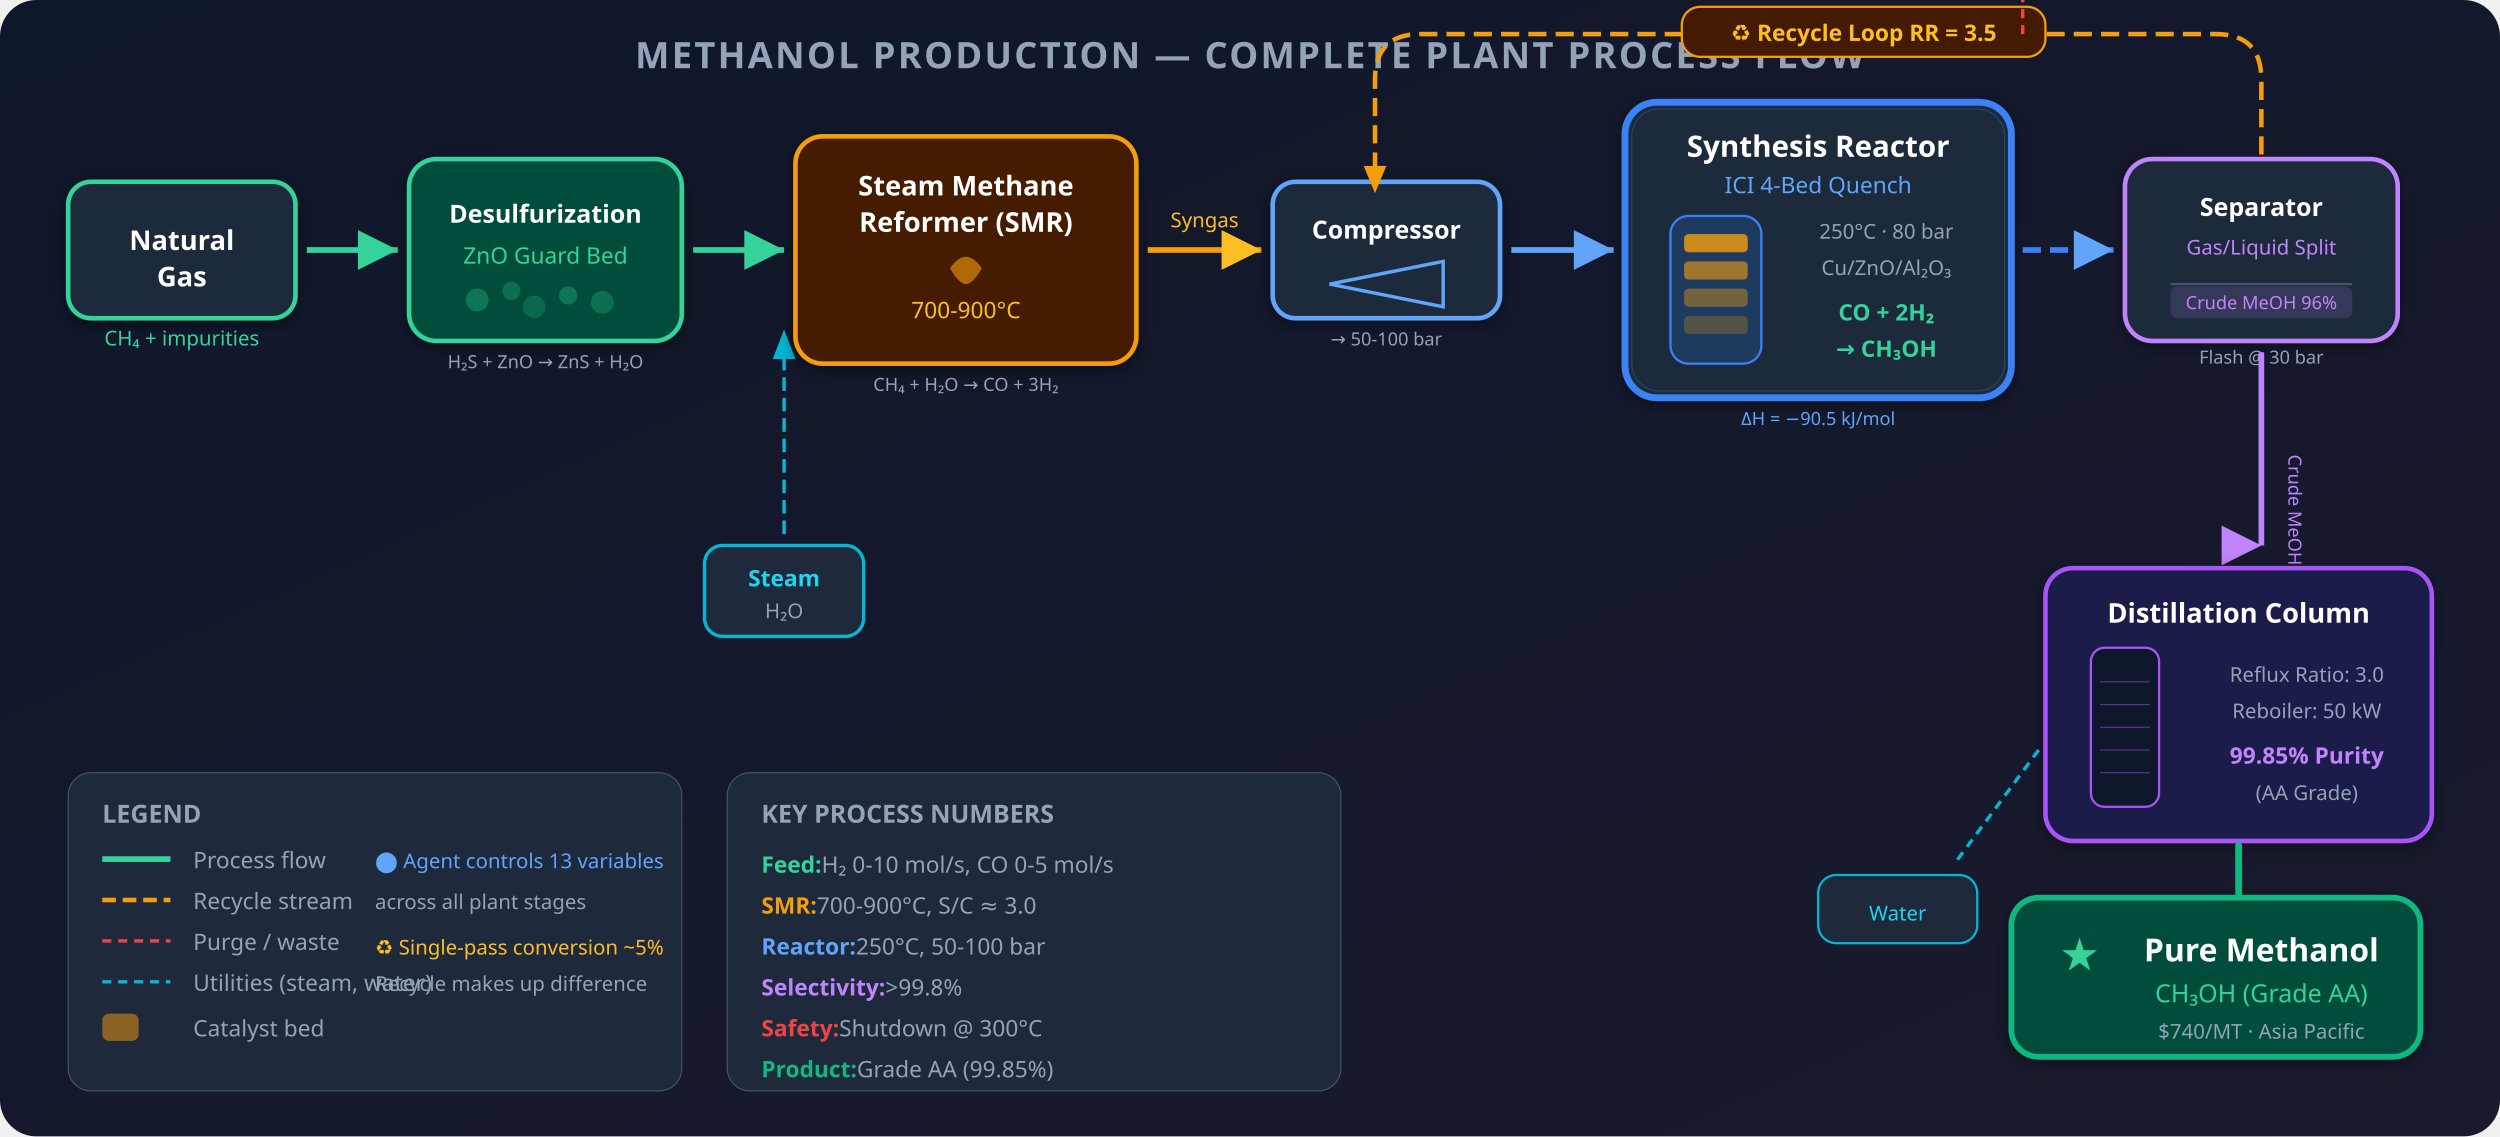
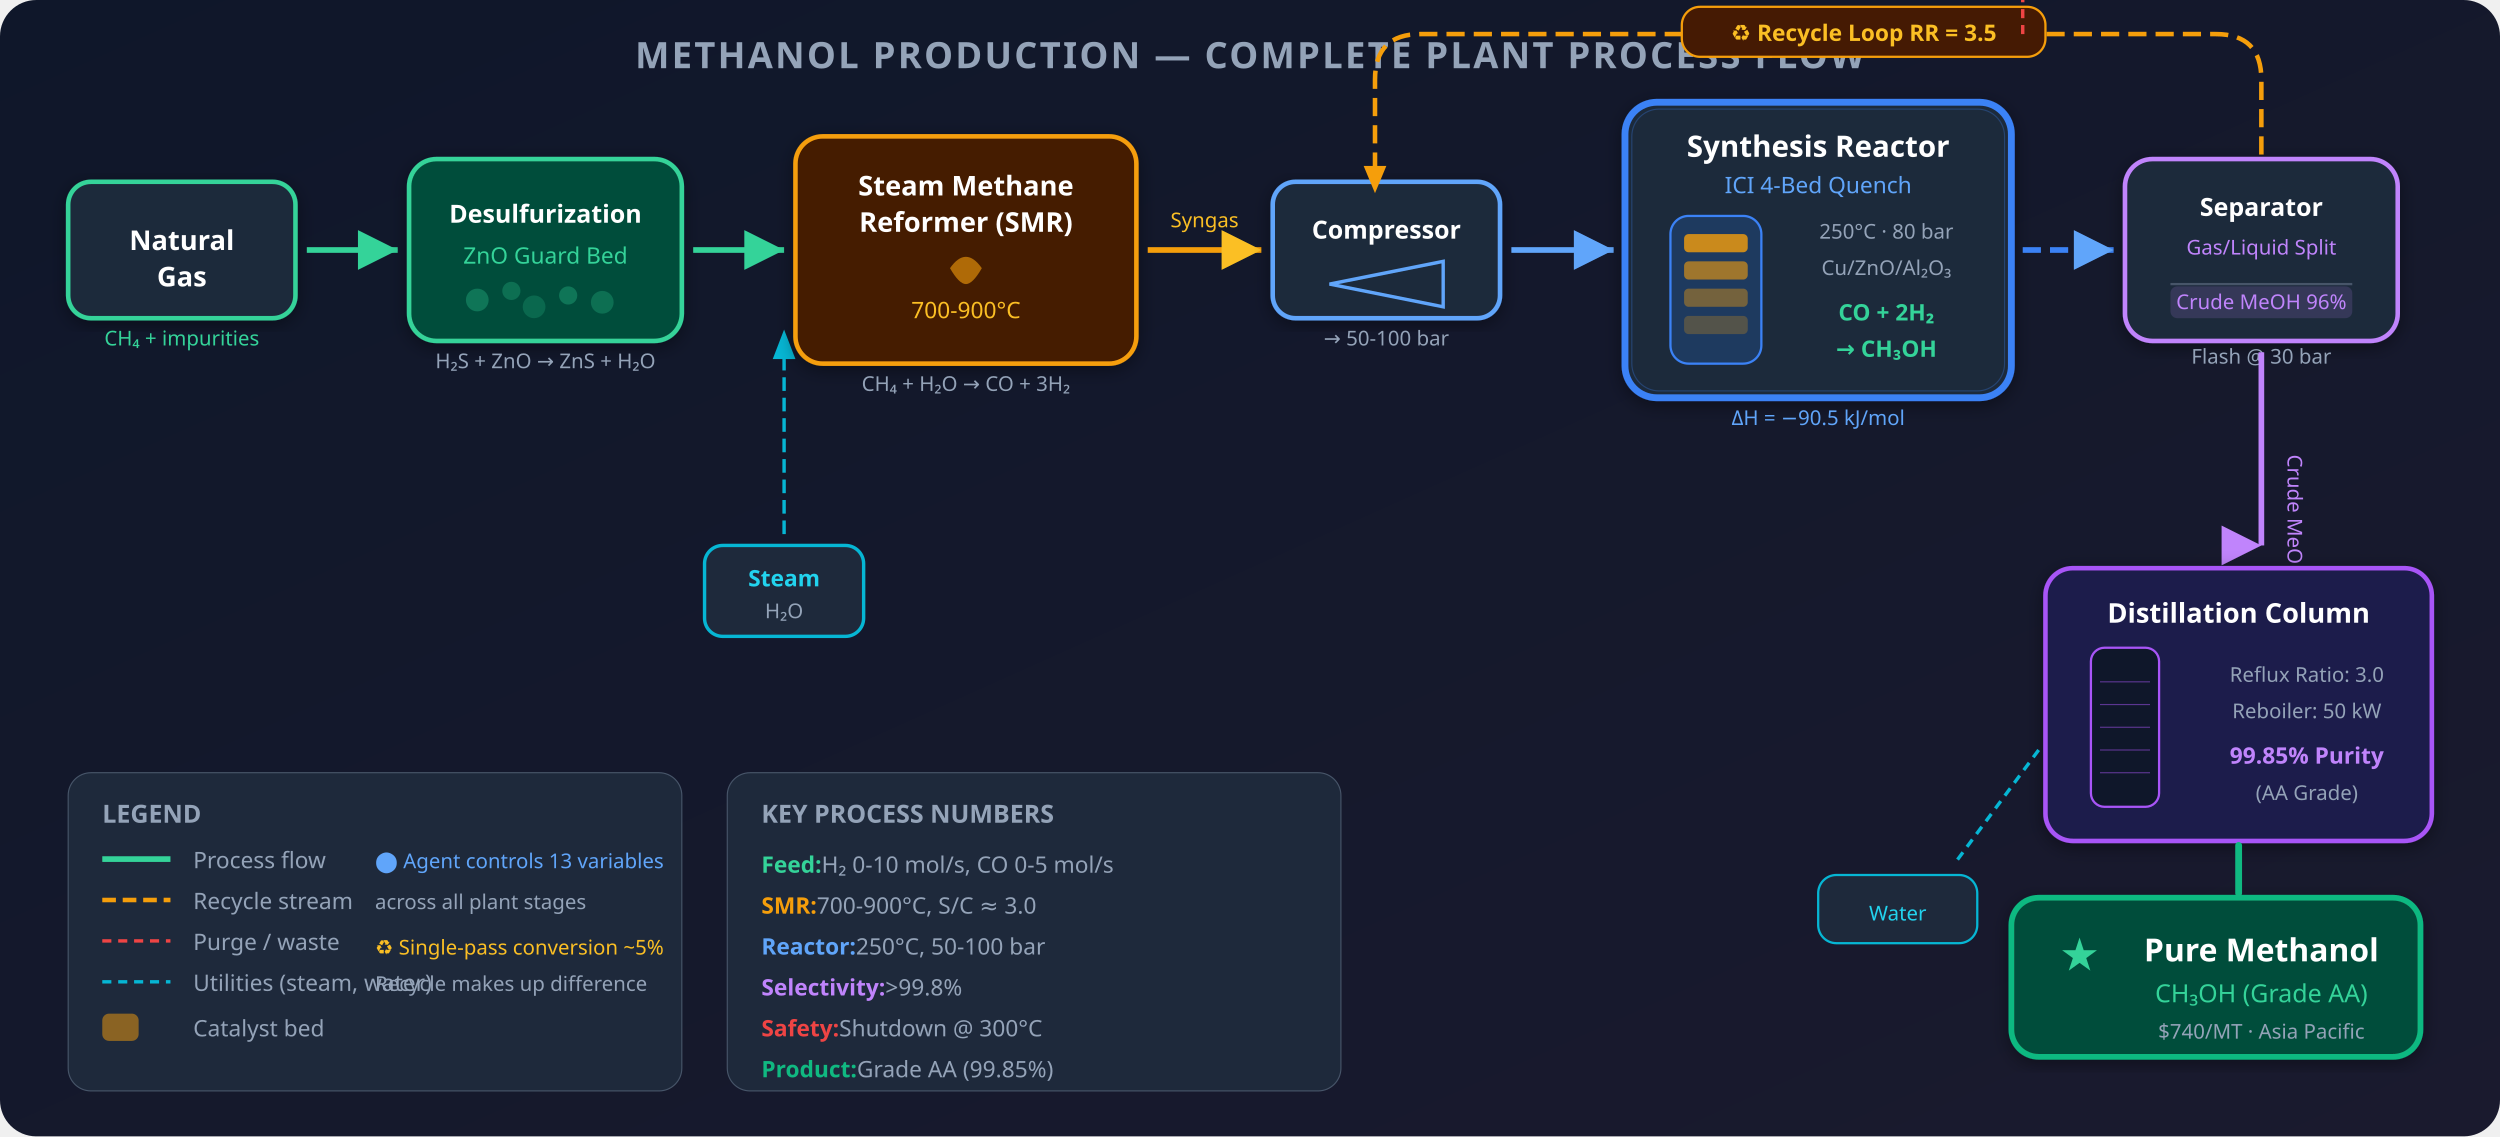
<svg xmlns="http://www.w3.org/2000/svg" viewBox="0 0 1100 500" width="1100" height="500">
  <defs>
    <linearGradient id="pfBg" x1="0%" y1="0%" x2="100%" y2="100%">
      <stop offset="0%" stop-color="#0f172a" />
      <stop offset="100%" stop-color="#1a1a2e" />
    </linearGradient>
    <marker id="pfArrow" viewBox="0 0 10 10" refX="10" refY="5" markerWidth="7" markerHeight="7" orient="auto-start-auto">
      <path d="M 0 0 L 10 5 L 0 10 z" fill="#34d399" />
    </marker>
    <marker id="pfArrowAmber" viewBox="0 0 10 10" refX="10" refY="5" markerWidth="7" markerHeight="7" orient="auto-start-auto">
      <path d="M 0 0 L 10 5 L 0 10 z" fill="#fbbf24" />
    </marker>
    <marker id="pfArrowBlue" viewBox="0 0 10 10" refX="10" refY="5" markerWidth="7" markerHeight="7" orient="auto-start-auto">
      <path d="M 0 0 L 10 5 L 0 10 z" fill="#60a5fa" />
    </marker>
    <marker id="pfArrowRed" viewBox="0 0 10 10" refX="10" refY="5" markerWidth="7" markerHeight="7" orient="auto-start-auto">
      <path d="M 0 0 L 10 5 L 0 10 z" fill="#f87171" />
    </marker>
    <marker id="pfArrowPurple" viewBox="0 0 10 10" refX="10" refY="5" markerWidth="7" markerHeight="7" orient="auto-start-auto">
      <path d="M 0 0 L 10 5 L 0 10 z" fill="#c084fc" />
    </marker>
    <filter id="pfShadow">
      <feDropShadow dx="0" dy="2" stdDeviation="4" flood-opacity="0.4" />
    </filter>
    <style>
      @keyframes flowDash { to { stroke-dashoffset: -24; } }
      .pf-flow { animation: flowDash 1.5s linear infinite; }
    </style>
  </defs>
  <rect width="1100" height="500" fill="url(#pfBg)" rx="16" />
  <text x="550" y="30" font-family="'Segoe UI', system-ui, sans-serif" font-size="16" fill="#94a3b8" text-anchor="middle" font-weight="700" letter-spacing="1">METHANOL PRODUCTION — COMPLETE PLANT PROCESS FLOW</text>
  <g transform="translate(30, 80)">
    <rect width="100" height="60" rx="10" fill="#1e293b" stroke="#34d399" stroke-width="2" filter="url(#pfShadow)" />
    <text x="50" y="30" font-family="'Segoe UI', sans-serif" font-size="12" fill="white" text-anchor="middle" font-weight="700">Natural</text>
    <text x="50" y="46" font-family="'Segoe UI', sans-serif" font-size="12" fill="white" text-anchor="middle" font-weight="700">Gas</text>
    <text x="50" y="72" font-family="'Segoe UI', sans-serif" font-size="9" fill="#34d399" text-anchor="middle">CH₄ + impurities</text>
  </g>
  <line x1="135" y1="110" x2="175" y2="110" stroke="#34d399" stroke-width="2.5" marker-end="url(#pfArrow)" />
  <g transform="translate(310, 240)">
    <rect width="70" height="40" rx="8" fill="#1e293b" stroke="#06b6d4" stroke-width="1.5" />
    <text x="35" y="18" font-family="'Segoe UI', sans-serif" font-size="10" fill="#22d3ee" text-anchor="middle" font-weight="600">Steam</text>
    <text x="35" y="32" font-family="'Segoe UI', sans-serif" font-size="9" fill="#94a3b8" text-anchor="middle">H₂O</text>
  </g>
  <line x1="345" y1="235" x2="345" y2="155" stroke="#06b6d4" stroke-width="1.5" stroke-dasharray="6,3" class="pf-flow" />
  <polygon points="340,158 345,145 350,158" fill="#06b6d4" />
  <g transform="translate(180, 70)">
    <rect width="120" height="80" rx="12" fill="#064e3b" stroke="#34d399" stroke-width="2" filter="url(#pfShadow)" />
    <text x="60" y="28" font-family="'Segoe UI', sans-serif" font-size="11" fill="white" text-anchor="middle" font-weight="700">Desulfurization</text>
    <text x="60" y="46" font-family="'Segoe UI', sans-serif" font-size="10" fill="#34d399" text-anchor="middle">ZnO Guard Bed</text>
    <circle cx="30" cy="62" r="5" fill="#34d399" opacity="0.3" />
    <circle cx="45" cy="58" r="4" fill="#34d399" opacity="0.25" />
    <circle cx="55" cy="65" r="5" fill="#34d399" opacity="0.2" />
    <circle cx="70" cy="60" r="4" fill="#34d399" opacity="0.3" />
    <circle cx="85" cy="63" r="5" fill="#34d399" opacity="0.25" />
-     <text x="60" y="92" font-family="'Segoe UI', sans-serif" font-size="8" fill="#94a3b8" text-anchor="middle">H₂S + ZnO → ZnS + H₂O</text>
+     <text x="60" y="92" font-family="'Segoe UI', sans-serif" font-size="9" fill="#94a3b8" text-anchor="middle">H₂S + ZnO → ZnS + H₂O</text>
  </g>
  <line x1="305" y1="110" x2="345" y2="110" stroke="#34d399" stroke-width="2.5" marker-end="url(#pfArrow)" />
  <g transform="translate(350, 60)">
    <rect width="150" height="100" rx="12" fill="#451a03" stroke="#f59e0b" stroke-width="2" filter="url(#pfShadow)" />
    <text x="75" y="26" font-family="'Segoe UI', sans-serif" font-size="12" fill="white" text-anchor="middle" font-weight="700">Steam Methane</text>
    <text x="75" y="42" font-family="'Segoe UI', sans-serif" font-size="12" fill="white" text-anchor="middle" font-weight="700">Reformer (SMR)</text>
    <path d="M 68,58 Q 75,48 82,58 Q 78,65 75,65 Q 72,65 68,58" fill="#f59e0b" opacity="0.6" />
    <text x="75" y="80" font-family="'Segoe UI', sans-serif" font-size="10" fill="#fbbf24" text-anchor="middle">700-900°C</text>
-     <text x="75" y="112" font-family="'Segoe UI', sans-serif" font-size="8" fill="#94a3b8" text-anchor="middle">CH₄ + H₂O → CO + 3H₂</text>
+     <text x="75" y="112" font-family="'Segoe UI', sans-serif" font-size="9" fill="#94a3b8" text-anchor="middle">CH₄ + H₂O → CO + 3H₂</text>
  </g>
  <line x1="505" y1="110" x2="555" y2="110" stroke="#f59e0b" stroke-width="2.5" marker-end="url(#pfArrowAmber)" />
  <text x="530" y="100" font-family="'Segoe UI', sans-serif" font-size="9" fill="#fbbf24" text-anchor="middle">Syngas</text>
  <g transform="translate(560, 80)">
    <rect width="100" height="60" rx="10" fill="#1e293b" stroke="#60a5fa" stroke-width="2" filter="url(#pfShadow)" />
    <text x="50" y="25" font-family="'Segoe UI', sans-serif" font-size="11" fill="white" text-anchor="middle" font-weight="700">Compressor</text>
    <polygon points="25,45 75,35 75,55" fill="none" stroke="#60a5fa" stroke-width="1.5" />
-     <text x="50" y="72" font-family="'Segoe UI', sans-serif" font-size="8" fill="#94a3b8" text-anchor="middle">→ 50-100 bar</text>
+     <text x="50" y="72" font-family="'Segoe UI', sans-serif" font-size="9" fill="#94a3b8" text-anchor="middle">→ 50-100 bar</text>
  </g>
  <line x1="665" y1="110" x2="710" y2="110" stroke="#60a5fa" stroke-width="2.5" marker-end="url(#pfArrowBlue)" />
  <g transform="translate(715, 45)">
    <rect width="170" height="130" rx="14" fill="#1e293b" stroke="#3b82f6" stroke-width="3" filter="url(#pfShadow)" />
    <rect x="3" y="3" width="164" height="124" rx="12" fill="none" stroke="#3b82f6" stroke-width="0.5" opacity="0.3" />
    <text x="85" y="24" font-family="'Segoe UI', sans-serif" font-size="13" fill="white" text-anchor="middle" font-weight="700">Synthesis Reactor</text>
    <text x="85" y="40" font-family="'Segoe UI', sans-serif" font-size="10" fill="#60a5fa" text-anchor="middle">ICI 4-Bed Quench</text>
    <rect x="20" y="50" width="40" height="65" rx="8" fill="#1e3a5f" stroke="#3b82f6" stroke-width="1" />
    <rect x="26" y="58" width="28" height="8" rx="2" fill="#f59e0b" opacity="0.8" />
    <rect x="26" y="70" width="28" height="8" rx="2" fill="#f59e0b" opacity="0.6" />
    <rect x="26" y="82" width="28" height="8" rx="2" fill="#f59e0b" opacity="0.4" />
    <rect x="26" y="94" width="28" height="8" rx="2" fill="#f59e0b" opacity="0.25" />
    <text x="115" y="60" font-family="'Segoe UI', sans-serif" font-size="9" fill="#94a3b8" text-anchor="middle">250°C · 80 bar</text>
    <text x="115" y="76" font-family="'Segoe UI', sans-serif" font-size="9" fill="#94a3b8" text-anchor="middle">Cu/ZnO/Al₂O₃</text>
    <text x="115" y="96" font-family="'Segoe UI', sans-serif" font-size="10" fill="#34d399" text-anchor="middle" font-weight="600">CO + 2H₂</text>
    <text x="115" y="112" font-family="'Segoe UI', sans-serif" font-size="10" fill="#34d399" text-anchor="middle" font-weight="600">→ CH₃OH</text>
-     <text x="85" y="142" font-family="'Segoe UI', sans-serif" font-size="8" fill="#60a5fa" text-anchor="middle">ΔH = −90.5 kJ/mol</text>
+     <text x="85" y="142" font-family="'Segoe UI', sans-serif" font-size="9" fill="#60a5fa" text-anchor="middle">ΔH = −90.5 kJ/mol</text>
  </g>
  <line x1="890" y1="110" x2="930" y2="110" stroke="#3b82f6" stroke-width="2.5" stroke-dasharray="8,4" class="pf-flow" marker-end="url(#pfArrowBlue)" />
  <g transform="translate(935, 70)">
    <rect width="120" height="80" rx="12" fill="#1e293b" stroke="#c084fc" stroke-width="2" filter="url(#pfShadow)" />
    <text x="60" y="25" font-family="'Segoe UI', sans-serif" font-size="11" fill="white" text-anchor="middle" font-weight="700">Separator</text>
    <text x="60" y="42" font-family="'Segoe UI', sans-serif" font-size="9" fill="#c084fc" text-anchor="middle">Gas/Liquid Split</text>
    <line x1="20" y1="55" x2="100" y2="55" stroke="#475569" stroke-width="1" />
    <rect x="20" y="56" width="80" height="14" rx="3" fill="#c084fc" opacity="0.15" />
-     <text x="60" y="66" font-family="'Segoe UI', sans-serif" font-size="8" fill="#c084fc" text-anchor="middle">Crude MeOH 96%</text>
-     <text x="60" y="90" font-family="'Segoe UI', sans-serif" font-size="8" fill="#94a3b8" text-anchor="middle">Flash @ 30 bar</text>
+     <text x="60" y="66" font-family="'Segoe UI', sans-serif" font-size="9" fill="#c084fc" text-anchor="middle">Crude MeOH 96%</text>
+     <text x="60" y="90" font-family="'Segoe UI', sans-serif" font-size="9" fill="#94a3b8" text-anchor="middle">Flash @ 30 bar</text>
  </g>
  <path d="M 995,68 L 995,35 Q 995,15 975,15 L 625,15 Q 605,15 605,35 L 605,75" fill="none" stroke="#f59e0b" stroke-width="2" stroke-dasharray="8,4" class="pf-flow" />
  <polygon points="600,73 605,85 610,73" fill="#f59e0b" />
  <rect x="740" y="3" width="160" height="22" rx="8" fill="#451a03" stroke="#f59e0b" stroke-width="1" />
  <text x="820" y="18" font-family="'Segoe UI', sans-serif" font-size="10" fill="#fbbf24" text-anchor="middle" font-weight="600">♻ Recycle Loop  RR = 3.5</text>
  <line x1="890" y1="15" x2="890" y2="-12" stroke="#ef4444" stroke-width="1.5" stroke-dasharray="4,3" />
-   <text x="890" y="-18" font-family="'Segoe UI', sans-serif" font-size="8" fill="#f87171" text-anchor="middle">Purge → Fuel/Flare</text>
-   <text x="890" y="-8" font-family="'Segoe UI', sans-serif" font-size="7" fill="#94a3b8" text-anchor="middle">(remove inerts: N₂, CH₄, Ar)</text>
+   <text x="890" y="-18" font-family="'Segoe UI', sans-serif" font-size="9" fill="#f87171" text-anchor="middle">Purge → Fuel/Flare</text>
+   <text x="890" y="-8" font-family="'Segoe UI', sans-serif" font-size="9" fill="#94a3b8" text-anchor="middle">(remove inerts: N₂, CH₄, Ar)</text>
  <line x1="995" y1="155" x2="995" y2="240" stroke="#c084fc" stroke-width="2.5" marker-end="url(#pfArrowPurple)" />
-   <text x="1010" y="200" font-family="'Segoe UI', sans-serif" font-size="8" fill="#c084fc" writing-mode="tb">Crude MeOH</text>
+   <text x="1010" y="200" font-family="'Segoe UI', sans-serif" font-size="9" fill="#c084fc" writing-mode="tb">Crude MeOH</text>
  <g transform="translate(900, 250)">
    <rect width="170" height="120" rx="12" fill="#1e1b4b" stroke="#a855f7" stroke-width="2" filter="url(#pfShadow)" />
    <text x="85" y="24" font-family="'Segoe UI', sans-serif" font-size="12" fill="white" text-anchor="middle" font-weight="700">Distillation Column</text>
    <rect x="20" y="35" width="30" height="70" rx="6" fill="#0f172a" stroke="#a855f7" stroke-width="1" />
    <line x1="24" y1="50" x2="46" y2="50" stroke="#a855f7" stroke-width="0.5" opacity="0.5" />
    <line x1="24" y1="60" x2="46" y2="60" stroke="#a855f7" stroke-width="0.5" opacity="0.5" />
    <line x1="24" y1="70" x2="46" y2="70" stroke="#a855f7" stroke-width="0.5" opacity="0.5" />
    <line x1="24" y1="80" x2="46" y2="80" stroke="#a855f7" stroke-width="0.5" opacity="0.5" />
    <line x1="24" y1="90" x2="46" y2="90" stroke="#a855f7" stroke-width="0.5" opacity="0.5" />
    <text x="115" y="50" font-family="'Segoe UI', sans-serif" font-size="9" fill="#94a3b8" text-anchor="middle">Reflux Ratio: 3.0</text>
    <text x="115" y="66" font-family="'Segoe UI', sans-serif" font-size="9" fill="#94a3b8" text-anchor="middle">Reboiler: 50 kW</text>
    <text x="115" y="86" font-family="'Segoe UI', sans-serif" font-size="10" fill="#c084fc" text-anchor="middle" font-weight="600">99.85% Purity</text>
    <text x="115" y="102" font-family="'Segoe UI', sans-serif" font-size="9" fill="#94a3b8" text-anchor="middle">(AA Grade)</text>
  </g>
  <line x1="897" y1="330" x2="860" y2="380" stroke="#06b6d4" stroke-width="1.5" stroke-dasharray="4,3" />
  <g transform="translate(800, 385)">
    <rect width="70" height="30" rx="8" fill="#1e293b" stroke="#06b6d4" stroke-width="1" />
    <text x="35" y="20" font-family="'Segoe UI', sans-serif" font-size="9" fill="#22d3ee" text-anchor="middle">Water</text>
  </g>
  <g transform="translate(885, 395)">
    <rect width="180" height="70" rx="12" fill="#064e3b" stroke="#10b981" stroke-width="2.5" filter="url(#pfShadow)" />
    <text x="30" y="32" font-family="'Segoe UI', sans-serif" font-size="20" fill="#34d399" text-anchor="middle">★</text>
    <text x="110" y="28" font-family="'Segoe UI', sans-serif" font-size="14" fill="white" text-anchor="middle" font-weight="700">Pure Methanol</text>
    <text x="110" y="46" font-family="'Segoe UI', sans-serif" font-size="11" fill="#34d399" text-anchor="middle">CH₃OH (Grade AA)</text>
    <text x="110" y="62" font-family="'Segoe UI', sans-serif" font-size="9" fill="#94a3b8" text-anchor="middle">$740/MT · Asia Pacific</text>
  </g>
  <line x1="985" y1="372" x2="985" y2="393" stroke="#10b981" stroke-width="3" stroke-linecap="round" />
  <g transform="translate(30, 340)">
    <rect width="270" height="140" rx="10" fill="#1e293b" stroke="#475569" stroke-width="0.5" />
    <text x="15" y="22" font-family="'Segoe UI', sans-serif" font-size="11" fill="#94a3b8" font-weight="700">LEGEND</text>
    <line x1="15" y1="38" x2="45" y2="38" stroke="#34d399" stroke-width="2.5" />
    <text x="55" y="42" font-family="'Segoe UI', sans-serif" font-size="10" fill="#94a3b8">Process flow</text>
    <line x1="15" y1="56" x2="45" y2="56" stroke="#f59e0b" stroke-width="2" stroke-dasharray="6,3" />
    <text x="55" y="60" font-family="'Segoe UI', sans-serif" font-size="10" fill="#94a3b8">Recycle stream</text>
    <line x1="15" y1="74" x2="45" y2="74" stroke="#ef4444" stroke-width="1.5" stroke-dasharray="4,3" />
    <text x="55" y="78" font-family="'Segoe UI', sans-serif" font-size="10" fill="#94a3b8">Purge / waste</text>
    <line x1="15" y1="92" x2="45" y2="92" stroke="#06b6d4" stroke-width="1.5" stroke-dasharray="4,3" />
    <text x="55" y="96" font-family="'Segoe UI', sans-serif" font-size="10" fill="#94a3b8">Utilities (steam, water)</text>
    <rect x="15" y="106" width="16" height="12" rx="3" fill="#f59e0b" opacity="0.5" />
    <text x="55" y="116" font-family="'Segoe UI', sans-serif" font-size="10" fill="#94a3b8">Catalyst bed</text>
    <text x="135" y="42" font-family="'Segoe UI', sans-serif" font-size="9" fill="#60a5fa">⬤ Agent controls 13 variables</text>
    <text x="135" y="60" font-family="'Segoe UI', sans-serif" font-size="9" fill="#94a3b8">across all plant stages</text>
    <text x="135" y="80" font-family="'Segoe UI', sans-serif" font-size="9" fill="#fbbf24">♻ Single-pass conversion ~5%</text>
    <text x="135" y="96" font-family="'Segoe UI', sans-serif" font-size="9" fill="#94a3b8">Recycle makes up difference</text>
  </g>
  <g transform="translate(320, 340)">
    <rect width="270" height="140" rx="10" fill="#1e293b" stroke="#475569" stroke-width="0.5" />
    <text x="15" y="22" font-family="'Segoe UI', sans-serif" font-size="11" fill="#94a3b8" font-weight="700">KEY PROCESS NUMBERS</text>
    <g font-family="'Segoe UI', sans-serif" font-size="10" fill="#94a3b8">
      <text x="15" y="44">
        <tspan fill="#34d399" font-weight="600">Feed: </tspan>H₂ 0-10 mol/s, CO 0-5 mol/s</text>
      <text x="15" y="62">
        <tspan fill="#f59e0b" font-weight="600">SMR: </tspan>700-900°C, S/C ≈ 3.0</text>
      <text x="15" y="80">
        <tspan fill="#60a5fa" font-weight="600">Reactor: </tspan>250°C, 50-100 bar</text>
      <text x="15" y="98">
        <tspan fill="#c084fc" font-weight="600">Selectivity: </tspan>&gt;99.8%</text>
      <text x="15" y="116">
        <tspan fill="#ef4444" font-weight="600">Safety: </tspan>Shutdown @ 300°C</text>
      <text x="15" y="134">
        <tspan fill="#10b981" font-weight="600">Product: </tspan>Grade AA (99.85%)</text>
    </g>
  </g>
</svg>
